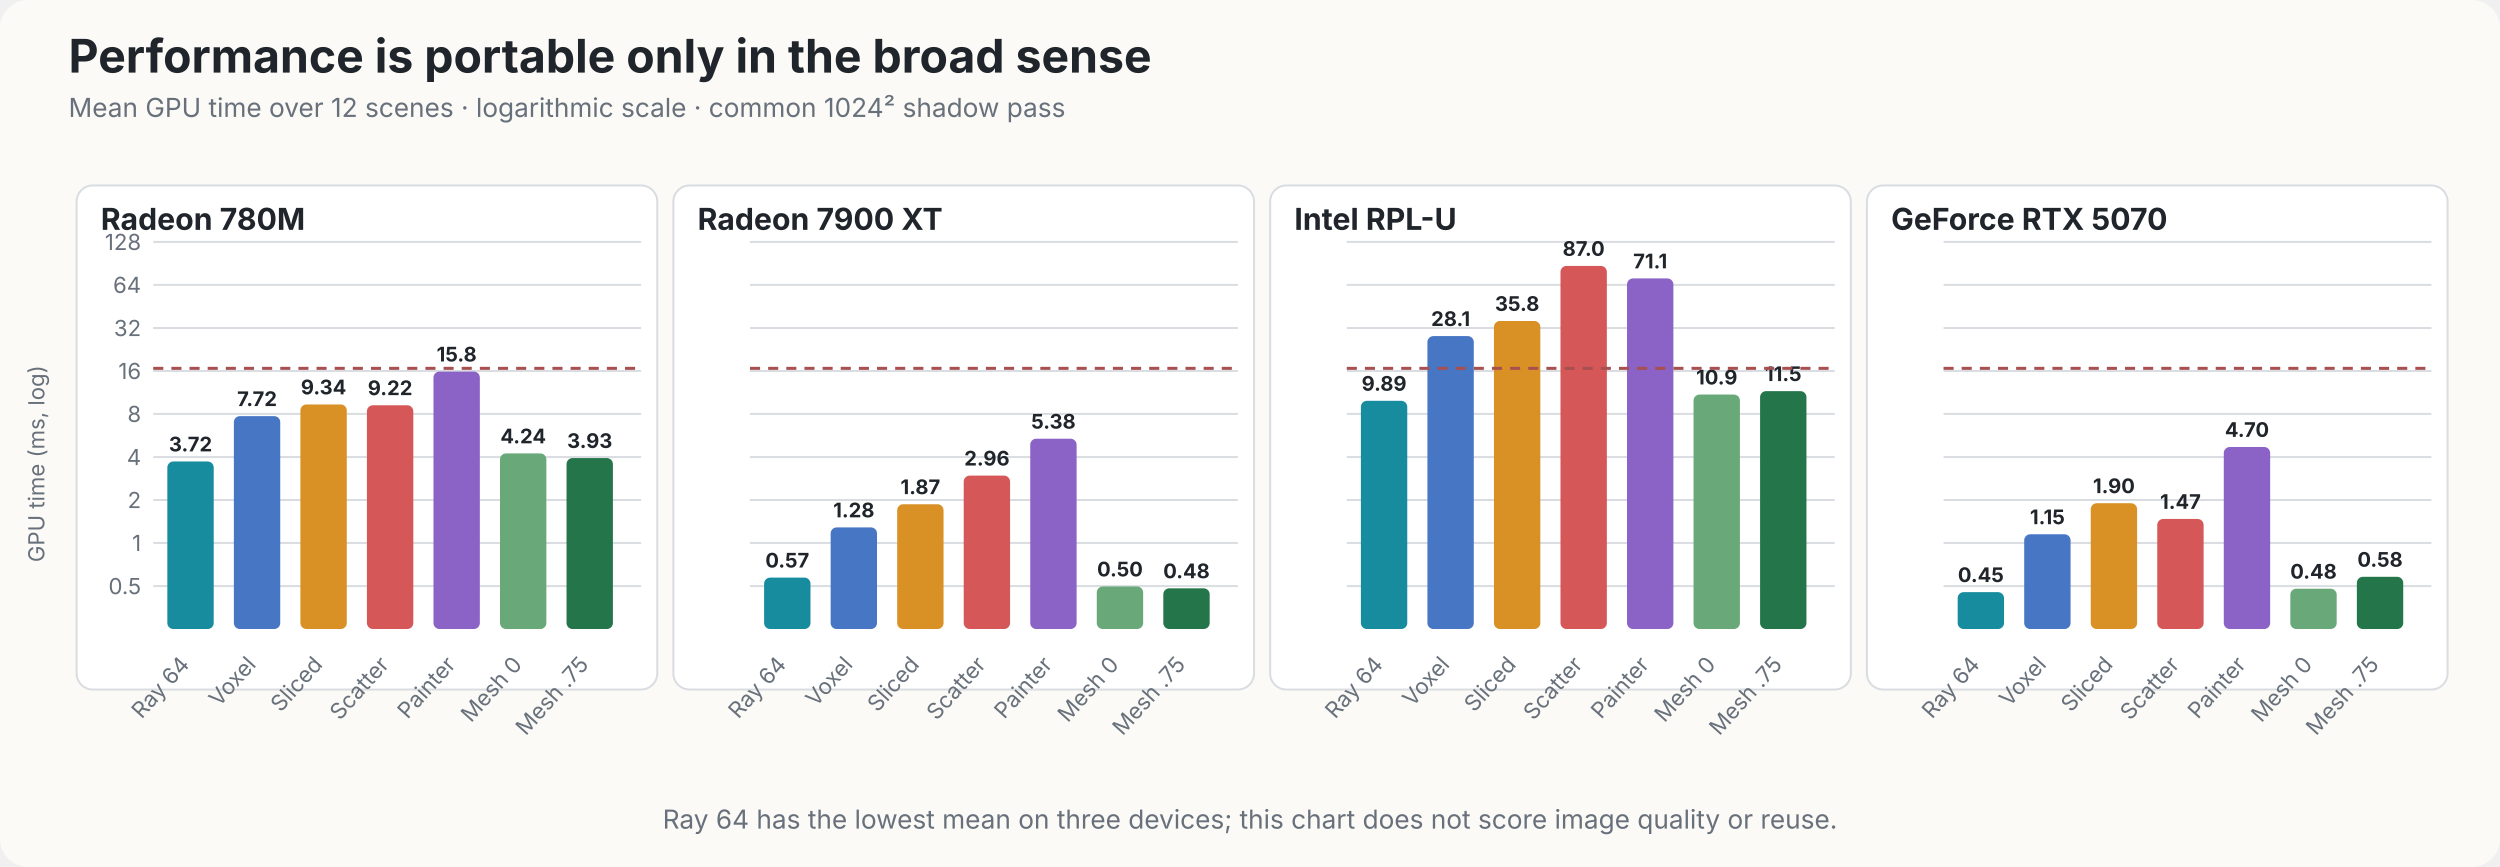
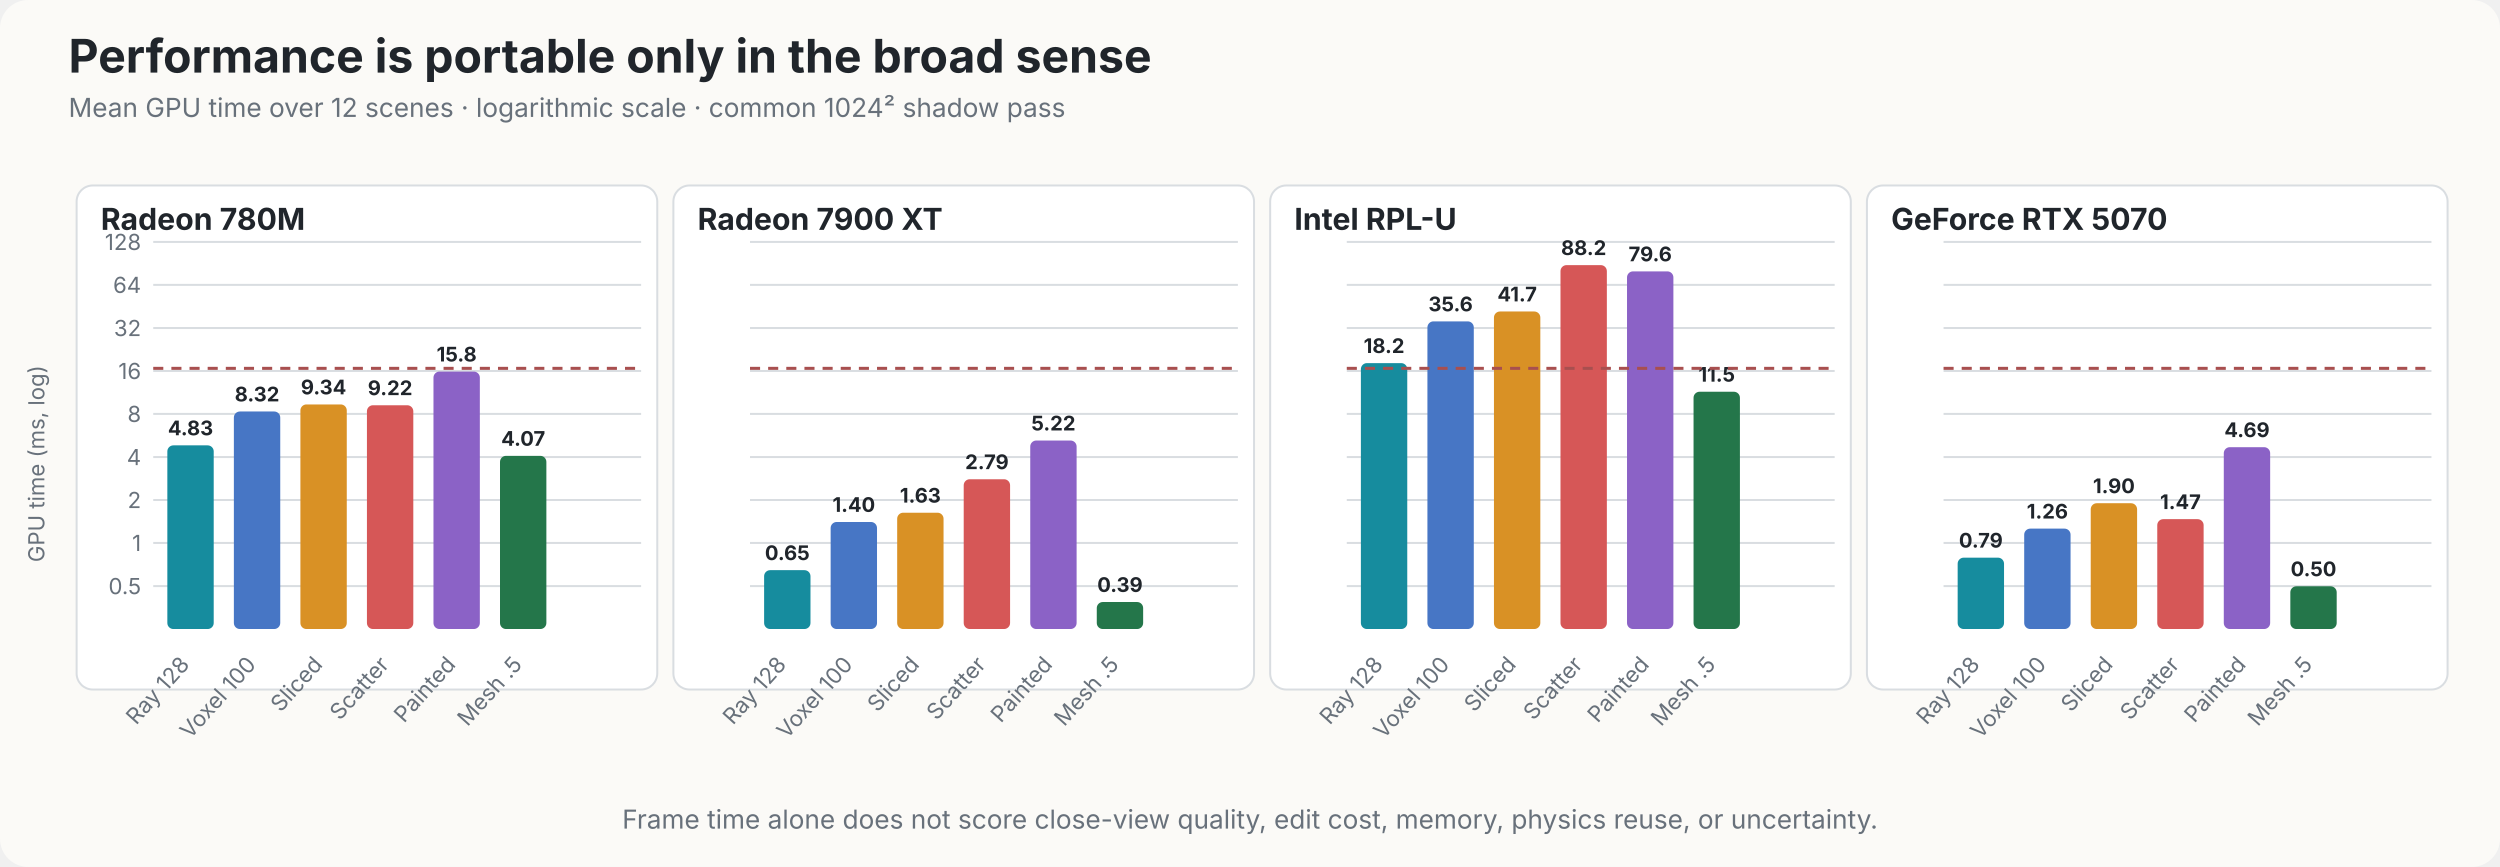
<svg xmlns="http://www.w3.org/2000/svg" width="1240" height="430" viewBox="0 0 1240 430" role="img" aria-label="Steady-state terrain frame time on four Vulkan adapters">
  <style>text{font-family:Inter,DejaVu Sans,sans-serif;fill:#20252b}.title{font-size:23px;font-weight:700}.subtitle{font-size:13px;fill:#68717b}.panel-title{font-size:15px;font-weight:700}.axis{font-size:11px;fill:#68717b}.label{font-size:12px}.value{font-size:10px;font-weight:700}.light{fill:#f8fafc}</style>
  <rect width="1240" height="430" fill="#fbfaf7" rx="14" />
  <text x="34.0" y="36.0" class="title" text-anchor="start">Performance is portable only in the broad sense</text>
  <text x="34.0" y="58.0" class="subtitle" text-anchor="start">Mean GPU time over 12 scenes · logarithmic scale · common 1024² shadow pass</text>
  <rect x="38" y="92" width="288" height="250" fill="#ffffff" stroke="#d9dde1" rx="8" />
  <text x="50.0" y="114.0" class="panel-title" text-anchor="start">Radeon 780M</text>
  <line x1="76" y1="290.7" x2="318" y2="290.7" stroke="#d9dde1" stroke-width="1" />
  <text x="70.0" y="294.7" class="axis" text-anchor="end">0.5</text>
  <line x1="76" y1="269.3" x2="318" y2="269.3" stroke="#d9dde1" stroke-width="1" />
  <text x="70.0" y="273.3" class="axis" text-anchor="end">1</text>
  <line x1="76" y1="248.0" x2="318" y2="248.0" stroke="#d9dde1" stroke-width="1" />
  <text x="70.0" y="252.0" class="axis" text-anchor="end">2</text>
  <line x1="76" y1="226.7" x2="318" y2="226.7" stroke="#d9dde1" stroke-width="1" />
  <text x="70.0" y="230.7" class="axis" text-anchor="end">4</text>
  <line x1="76" y1="205.3" x2="318" y2="205.3" stroke="#d9dde1" stroke-width="1" />
  <text x="70.0" y="209.3" class="axis" text-anchor="end">8</text>
  <line x1="76" y1="184.0" x2="318" y2="184.0" stroke="#d9dde1" stroke-width="1" />
  <text x="70.0" y="188.0" class="axis" text-anchor="end">16</text>
  <line x1="76" y1="162.7" x2="318" y2="162.7" stroke="#d9dde1" stroke-width="1" />
  <text x="70.0" y="166.7" class="axis" text-anchor="end">32</text>
  <line x1="76" y1="141.3" x2="318" y2="141.3" stroke="#d9dde1" stroke-width="1" />
  <text x="70.0" y="145.3" class="axis" text-anchor="end">64</text>
  <line x1="76" y1="120.0" x2="318" y2="120.0" stroke="#d9dde1" stroke-width="1" />
  <text x="70.0" y="124.0" class="axis" text-anchor="end">128</text>
-   <rect x="83" y="228.9" width="23" height="83.1" fill="#168c9e" rx="3" />
-   <text x="94.5" y="223.9" class="value" text-anchor="middle">3.72</text>
-   <text x="94.5" y="330.0" class="axis" text-anchor="end" transform="rotate(-48 94.5 330.0)">Ray 64</text>
-   <rect x="116" y="206.4" width="23" height="105.6" fill="#4776c5" rx="3" />
-   <text x="127.5" y="201.4" class="value" text-anchor="middle">7.72</text>
-   <text x="127.5" y="330.0" class="axis" text-anchor="end" transform="rotate(-48 127.5 330.0)">Voxel</text>
+   <rect x="83" y="220.9" width="23" height="91.1" fill="#168c9e" rx="3" />
+   <text x="94.5" y="215.9" class="value" text-anchor="middle">4.83</text>
+   <text x="94.5" y="330.0" class="axis" text-anchor="end" transform="rotate(-48 94.5 330.0)">Ray 128</text>
+   <rect x="116" y="204.1" width="23" height="107.9" fill="#4776c5" rx="3" />
+   <text x="127.5" y="199.1" class="value" text-anchor="middle">8.32</text>
+   <text x="127.5" y="330.0" class="axis" text-anchor="end" transform="rotate(-48 127.5 330.0)">Voxel 100</text>
  <rect x="149" y="200.6" width="23" height="111.4" fill="#d99125" rx="3" />
  <text x="160.5" y="195.6" class="value" text-anchor="middle">9.34</text>
  <text x="160.5" y="330.0" class="axis" text-anchor="end" transform="rotate(-48 160.5 330.0)">Sliced</text>
  <rect x="182" y="201.0" width="23" height="111.0" fill="#d65757" rx="3" />
  <text x="193.5" y="196.0" class="value" text-anchor="middle">9.22</text>
  <text x="193.5" y="330.0" class="axis" text-anchor="end" transform="rotate(-48 193.5 330.0)">Scatter</text>
  <rect x="215" y="184.3" width="23" height="127.7" fill="#8b62c6" rx="3" />
  <text x="226.5" y="179.3" class="value" text-anchor="middle">15.8</text>
-   <text x="226.5" y="330.0" class="axis" text-anchor="end" transform="rotate(-48 226.5 330.0)">Painter</text>
-   <rect x="248" y="224.9" width="23" height="87.1" fill="#69a879" rx="3" />
-   <text x="259.5" y="219.9" class="value" text-anchor="middle">4.24</text>
-   <text x="259.5" y="330.0" class="axis" text-anchor="end" transform="rotate(-48 259.5 330.0)">Mesh 0</text>
-   <rect x="281" y="227.2" width="23" height="84.8" fill="#24764a" rx="3" />
-   <text x="292.5" y="222.2" class="value" text-anchor="middle">3.93</text>
-   <text x="292.5" y="330.0" class="axis" text-anchor="end" transform="rotate(-48 292.5 330.0)">Mesh .75</text>
+   <text x="226.5" y="330.0" class="axis" text-anchor="end" transform="rotate(-48 226.5 330.0)">Painted</text>
+   <rect x="248" y="226.1" width="23" height="85.9" fill="#24764a" rx="3" />
+   <text x="259.5" y="221.1" class="value" text-anchor="middle">4.07</text>
+   <text x="259.5" y="330.0" class="axis" text-anchor="end" transform="rotate(-48 259.5 330.0)">Mesh .5</text>
  <line x1="76" y1="182.7" x2="318" y2="182.7" stroke="#a84f4f" stroke-width="1.5" stroke-dasharray="5 4" />
  <rect x="334" y="92" width="288" height="250" fill="#ffffff" stroke="#d9dde1" rx="8" />
  <text x="346.0" y="114.0" class="panel-title" text-anchor="start">Radeon 7900 XT</text>
  <line x1="372" y1="290.7" x2="614" y2="290.7" stroke="#d9dde1" stroke-width="1" />
  <line x1="372" y1="269.3" x2="614" y2="269.3" stroke="#d9dde1" stroke-width="1" />
  <line x1="372" y1="248.0" x2="614" y2="248.0" stroke="#d9dde1" stroke-width="1" />
  <line x1="372" y1="226.7" x2="614" y2="226.7" stroke="#d9dde1" stroke-width="1" />
  <line x1="372" y1="205.3" x2="614" y2="205.3" stroke="#d9dde1" stroke-width="1" />
  <line x1="372" y1="184.0" x2="614" y2="184.0" stroke="#d9dde1" stroke-width="1" />
  <line x1="372" y1="162.7" x2="614" y2="162.7" stroke="#d9dde1" stroke-width="1" />
  <line x1="372" y1="141.3" x2="614" y2="141.3" stroke="#d9dde1" stroke-width="1" />
  <line x1="372" y1="120.0" x2="614" y2="120.0" stroke="#d9dde1" stroke-width="1" />
-   <rect x="379" y="286.5" width="23" height="25.5" fill="#168c9e" rx="3" />
-   <text x="390.5" y="281.5" class="value" text-anchor="middle">0.57</text>
-   <text x="390.5" y="330.0" class="axis" text-anchor="end" transform="rotate(-48 390.5 330.0)">Ray 64</text>
-   <rect x="412" y="261.6" width="23" height="50.4" fill="#4776c5" rx="3" />
-   <text x="423.5" y="256.6" class="value" text-anchor="middle">1.28</text>
-   <text x="423.5" y="330.0" class="axis" text-anchor="end" transform="rotate(-48 423.5 330.0)">Voxel</text>
-   <rect x="445" y="250.1" width="23" height="61.9" fill="#d99125" rx="3" />
-   <text x="456.5" y="245.1" class="value" text-anchor="middle">1.87</text>
+   <rect x="379" y="282.8" width="23" height="29.2" fill="#168c9e" rx="3" />
+   <text x="390.5" y="277.8" class="value" text-anchor="middle">0.65</text>
+   <text x="390.5" y="330.0" class="axis" text-anchor="end" transform="rotate(-48 390.5 330.0)">Ray 128</text>
+   <rect x="412" y="258.9" width="23" height="53.1" fill="#4776c5" rx="3" />
+   <text x="423.5" y="253.9" class="value" text-anchor="middle">1.40</text>
+   <text x="423.5" y="330.0" class="axis" text-anchor="end" transform="rotate(-48 423.5 330.0)">Voxel 100</text>
+   <rect x="445" y="254.3" width="23" height="57.7" fill="#d99125" rx="3" />
+   <text x="456.5" y="249.3" class="value" text-anchor="middle">1.63</text>
  <text x="456.5" y="330.0" class="axis" text-anchor="end" transform="rotate(-48 456.5 330.0)">Sliced</text>
-   <rect x="478" y="235.9" width="23" height="76.1" fill="#d65757" rx="3" />
-   <text x="489.5" y="230.9" class="value" text-anchor="middle">2.96</text>
+   <rect x="478" y="237.7" width="23" height="74.3" fill="#d65757" rx="3" />
+   <text x="489.5" y="232.7" class="value" text-anchor="middle">2.79</text>
  <text x="489.5" y="330.0" class="axis" text-anchor="end" transform="rotate(-48 489.5 330.0)">Scatter</text>
-   <rect x="511" y="217.6" width="23" height="94.4" fill="#8b62c6" rx="3" />
-   <text x="522.5" y="212.6" class="value" text-anchor="middle">5.38</text>
-   <text x="522.5" y="330.0" class="axis" text-anchor="end" transform="rotate(-48 522.5 330.0)">Painter</text>
-   <rect x="544" y="290.9" width="23" height="21.1" fill="#69a879" rx="3" />
-   <text x="555.5" y="285.9" class="value" text-anchor="middle">0.50</text>
-   <text x="555.5" y="330.0" class="axis" text-anchor="end" transform="rotate(-48 555.5 330.0)">Mesh 0</text>
-   <rect x="577" y="291.8" width="23" height="20.2" fill="#24764a" rx="3" />
-   <text x="588.5" y="286.8" class="value" text-anchor="middle">0.48</text>
-   <text x="588.5" y="330.0" class="axis" text-anchor="end" transform="rotate(-48 588.5 330.0)">Mesh .75</text>
+   <rect x="511" y="218.5" width="23" height="93.5" fill="#8b62c6" rx="3" />
+   <text x="522.5" y="213.5" class="value" text-anchor="middle">5.22</text>
+   <text x="522.5" y="330.0" class="axis" text-anchor="end" transform="rotate(-48 522.5 330.0)">Painted</text>
+   <rect x="544" y="298.6" width="23" height="13.4" fill="#24764a" rx="3" />
+   <text x="555.5" y="293.6" class="value" text-anchor="middle">0.39</text>
+   <text x="555.5" y="330.0" class="axis" text-anchor="end" transform="rotate(-48 555.5 330.0)">Mesh .5</text>
  <line x1="372" y1="182.7" x2="614" y2="182.7" stroke="#a84f4f" stroke-width="1.5" stroke-dasharray="5 4" />
  <rect x="630" y="92" width="288" height="250" fill="#ffffff" stroke="#d9dde1" rx="8" />
  <text x="642.0" y="114.0" class="panel-title" text-anchor="start">Intel RPL-U</text>
  <line x1="668" y1="290.7" x2="910" y2="290.7" stroke="#d9dde1" stroke-width="1" />
  <line x1="668" y1="269.3" x2="910" y2="269.3" stroke="#d9dde1" stroke-width="1" />
  <line x1="668" y1="248.0" x2="910" y2="248.0" stroke="#d9dde1" stroke-width="1" />
  <line x1="668" y1="226.7" x2="910" y2="226.7" stroke="#d9dde1" stroke-width="1" />
  <line x1="668" y1="205.3" x2="910" y2="205.3" stroke="#d9dde1" stroke-width="1" />
  <line x1="668" y1="184.0" x2="910" y2="184.0" stroke="#d9dde1" stroke-width="1" />
  <line x1="668" y1="162.7" x2="910" y2="162.7" stroke="#d9dde1" stroke-width="1" />
  <line x1="668" y1="141.3" x2="910" y2="141.3" stroke="#d9dde1" stroke-width="1" />
  <line x1="668" y1="120.0" x2="910" y2="120.0" stroke="#d9dde1" stroke-width="1" />
-   <rect x="675" y="198.8" width="23" height="113.2" fill="#168c9e" rx="3" />
-   <text x="686.5" y="193.8" class="value" text-anchor="middle">9.89</text>
-   <text x="686.5" y="330.0" class="axis" text-anchor="end" transform="rotate(-48 686.5 330.0)">Ray 64</text>
-   <rect x="708" y="166.7" width="23" height="145.3" fill="#4776c5" rx="3" />
-   <text x="719.5" y="161.7" class="value" text-anchor="middle">28.1</text>
-   <text x="719.5" y="330.0" class="axis" text-anchor="end" transform="rotate(-48 719.5 330.0)">Voxel</text>
-   <rect x="741" y="159.2" width="23" height="152.8" fill="#d99125" rx="3" />
-   <text x="752.5" y="154.2" class="value" text-anchor="middle">35.8</text>
+   <rect x="675" y="180.1" width="23" height="131.9" fill="#168c9e" rx="3" />
+   <text x="686.5" y="175.1" class="value" text-anchor="middle">18.2</text>
+   <text x="686.5" y="330.0" class="axis" text-anchor="end" transform="rotate(-48 686.5 330.0)">Ray 128</text>
+   <rect x="708" y="159.4" width="23" height="152.6" fill="#4776c5" rx="3" />
+   <text x="719.5" y="154.4" class="value" text-anchor="middle">35.6</text>
+   <text x="719.5" y="330.0" class="axis" text-anchor="end" transform="rotate(-48 719.5 330.0)">Voxel 100</text>
+   <rect x="741" y="154.5" width="23" height="157.5" fill="#d99125" rx="3" />
+   <text x="752.5" y="149.5" class="value" text-anchor="middle">41.7</text>
  <text x="752.5" y="330.0" class="axis" text-anchor="end" transform="rotate(-48 752.5 330.0)">Sliced</text>
-   <rect x="774" y="131.9" width="23" height="180.1" fill="#d65757" rx="3" />
-   <text x="785.5" y="126.9" class="value" text-anchor="middle">87.0</text>
+   <rect x="774" y="131.5" width="23" height="180.5" fill="#d65757" rx="3" />
+   <text x="785.5" y="126.5" class="value" text-anchor="middle">88.2</text>
  <text x="785.5" y="330.0" class="axis" text-anchor="end" transform="rotate(-48 785.5 330.0)">Scatter</text>
-   <rect x="807" y="138.1" width="23" height="173.9" fill="#8b62c6" rx="3" />
-   <text x="818.5" y="133.1" class="value" text-anchor="middle">71.1</text>
-   <text x="818.5" y="330.0" class="axis" text-anchor="end" transform="rotate(-48 818.5 330.0)">Painter</text>
-   <rect x="840" y="195.7" width="23" height="116.3" fill="#69a879" rx="3" />
-   <text x="851.5" y="190.7" class="value" text-anchor="middle">10.9</text>
-   <text x="851.5" y="330.0" class="axis" text-anchor="end" transform="rotate(-48 851.5 330.0)">Mesh 0</text>
-   <rect x="873" y="194.0" width="23" height="118.0" fill="#24764a" rx="3" />
-   <text x="884.5" y="189.0" class="value" text-anchor="middle">11.5</text>
-   <text x="884.5" y="330.0" class="axis" text-anchor="end" transform="rotate(-48 884.5 330.0)">Mesh .75</text>
+   <rect x="807" y="134.6" width="23" height="177.4" fill="#8b62c6" rx="3" />
+   <text x="818.5" y="129.6" class="value" text-anchor="middle">79.6</text>
+   <text x="818.5" y="330.0" class="axis" text-anchor="end" transform="rotate(-48 818.5 330.0)">Painted</text>
+   <rect x="840" y="194.3" width="23" height="117.7" fill="#24764a" rx="3" />
+   <text x="851.5" y="189.3" class="value" text-anchor="middle">11.5</text>
+   <text x="851.5" y="330.0" class="axis" text-anchor="end" transform="rotate(-48 851.5 330.0)">Mesh .5</text>
  <line x1="668" y1="182.7" x2="910" y2="182.7" stroke="#a84f4f" stroke-width="1.5" stroke-dasharray="5 4" />
  <rect x="926" y="92" width="288" height="250" fill="#ffffff" stroke="#d9dde1" rx="8" />
  <text x="938.0" y="114.0" class="panel-title" text-anchor="start">GeForce RTX 5070</text>
  <line x1="964" y1="290.7" x2="1206" y2="290.7" stroke="#d9dde1" stroke-width="1" />
  <line x1="964" y1="269.3" x2="1206" y2="269.3" stroke="#d9dde1" stroke-width="1" />
  <line x1="964" y1="248.0" x2="1206" y2="248.0" stroke="#d9dde1" stroke-width="1" />
  <line x1="964" y1="226.7" x2="1206" y2="226.7" stroke="#d9dde1" stroke-width="1" />
  <line x1="964" y1="205.3" x2="1206" y2="205.3" stroke="#d9dde1" stroke-width="1" />
  <line x1="964" y1="184.0" x2="1206" y2="184.0" stroke="#d9dde1" stroke-width="1" />
  <line x1="964" y1="162.7" x2="1206" y2="162.7" stroke="#d9dde1" stroke-width="1" />
  <line x1="964" y1="141.3" x2="1206" y2="141.3" stroke="#d9dde1" stroke-width="1" />
  <line x1="964" y1="120.0" x2="1206" y2="120.0" stroke="#d9dde1" stroke-width="1" />
-   <rect x="971" y="293.7" width="23" height="18.3" fill="#168c9e" rx="3" />
-   <text x="982.5" y="288.7" class="value" text-anchor="middle">0.45</text>
-   <text x="982.5" y="330.0" class="axis" text-anchor="end" transform="rotate(-48 982.5 330.0)">Ray 64</text>
-   <rect x="1004" y="265.0" width="23" height="47.0" fill="#4776c5" rx="3" />
-   <text x="1015.5" y="260.0" class="value" text-anchor="middle">1.15</text>
-   <text x="1015.5" y="330.0" class="axis" text-anchor="end" transform="rotate(-48 1015.5 330.0)">Voxel</text>
+   <rect x="971" y="276.6" width="23" height="35.4" fill="#168c9e" rx="3" />
+   <text x="982.5" y="271.6" class="value" text-anchor="middle">0.79</text>
+   <text x="982.5" y="330.0" class="axis" text-anchor="end" transform="rotate(-48 982.5 330.0)">Ray 128</text>
+   <rect x="1004" y="262.2" width="23" height="49.8" fill="#4776c5" rx="3" />
+   <text x="1015.5" y="257.2" class="value" text-anchor="middle">1.26</text>
+   <text x="1015.5" y="330.0" class="axis" text-anchor="end" transform="rotate(-48 1015.5 330.0)">Voxel 100</text>
  <rect x="1037" y="249.6" width="23" height="62.4" fill="#d99125" rx="3" />
  <text x="1048.5" y="244.6" class="value" text-anchor="middle">1.90</text>
  <text x="1048.5" y="330.0" class="axis" text-anchor="end" transform="rotate(-48 1048.5 330.0)">Sliced</text>
-   <rect x="1070" y="257.4" width="23" height="54.6" fill="#d65757" rx="3" />
-   <text x="1081.5" y="252.4" class="value" text-anchor="middle">1.47</text>
+   <rect x="1070" y="257.5" width="23" height="54.5" fill="#d65757" rx="3" />
+   <text x="1081.5" y="252.5" class="value" text-anchor="middle">1.47</text>
  <text x="1081.5" y="330.0" class="axis" text-anchor="end" transform="rotate(-48 1081.5 330.0)">Scatter</text>
-   <rect x="1103" y="221.7" width="23" height="90.3" fill="#8b62c6" rx="3" />
-   <text x="1114.5" y="216.7" class="value" text-anchor="middle">4.70</text>
-   <text x="1114.5" y="330.0" class="axis" text-anchor="end" transform="rotate(-48 1114.5 330.0)">Painter</text>
-   <rect x="1136" y="292.0" width="23" height="20.0" fill="#69a879" rx="3" />
-   <text x="1147.5" y="287.0" class="value" text-anchor="middle">0.48</text>
-   <text x="1147.5" y="330.0" class="axis" text-anchor="end" transform="rotate(-48 1147.5 330.0)">Mesh 0</text>
-   <rect x="1169" y="286.1" width="23" height="25.9" fill="#24764a" rx="3" />
-   <text x="1180.5" y="281.1" class="value" text-anchor="middle">0.58</text>
-   <text x="1180.5" y="330.0" class="axis" text-anchor="end" transform="rotate(-48 1180.5 330.0)">Mesh .75</text>
+   <rect x="1103" y="221.8" width="23" height="90.2" fill="#8b62c6" rx="3" />
+   <text x="1114.5" y="216.8" class="value" text-anchor="middle">4.69</text>
+   <text x="1114.5" y="330.0" class="axis" text-anchor="end" transform="rotate(-48 1114.5 330.0)">Painted</text>
+   <rect x="1136" y="290.8" width="23" height="21.2" fill="#24764a" rx="3" />
+   <text x="1147.5" y="285.8" class="value" text-anchor="middle">0.50</text>
+   <text x="1147.5" y="330.0" class="axis" text-anchor="end" transform="rotate(-48 1147.5 330.0)">Mesh .5</text>
  <line x1="964" y1="182.7" x2="1206" y2="182.7" stroke="#a84f4f" stroke-width="1.5" stroke-dasharray="5 4" />
  <text x="22.0" y="230.0" class="axis" text-anchor="middle" transform="rotate(-90 22 230)">GPU time (ms, log)</text>
-   <text x="620.0" y="411.0" class="subtitle" text-anchor="middle">Ray 64 has the lowest mean on three devices; this chart does not score image quality or reuse.</text>
+   <text x="620.0" y="411.0" class="subtitle" text-anchor="middle">Frame time alone does not score close-view quality, edit cost, memory, physics reuse, or uncertainty.</text>
</svg>
